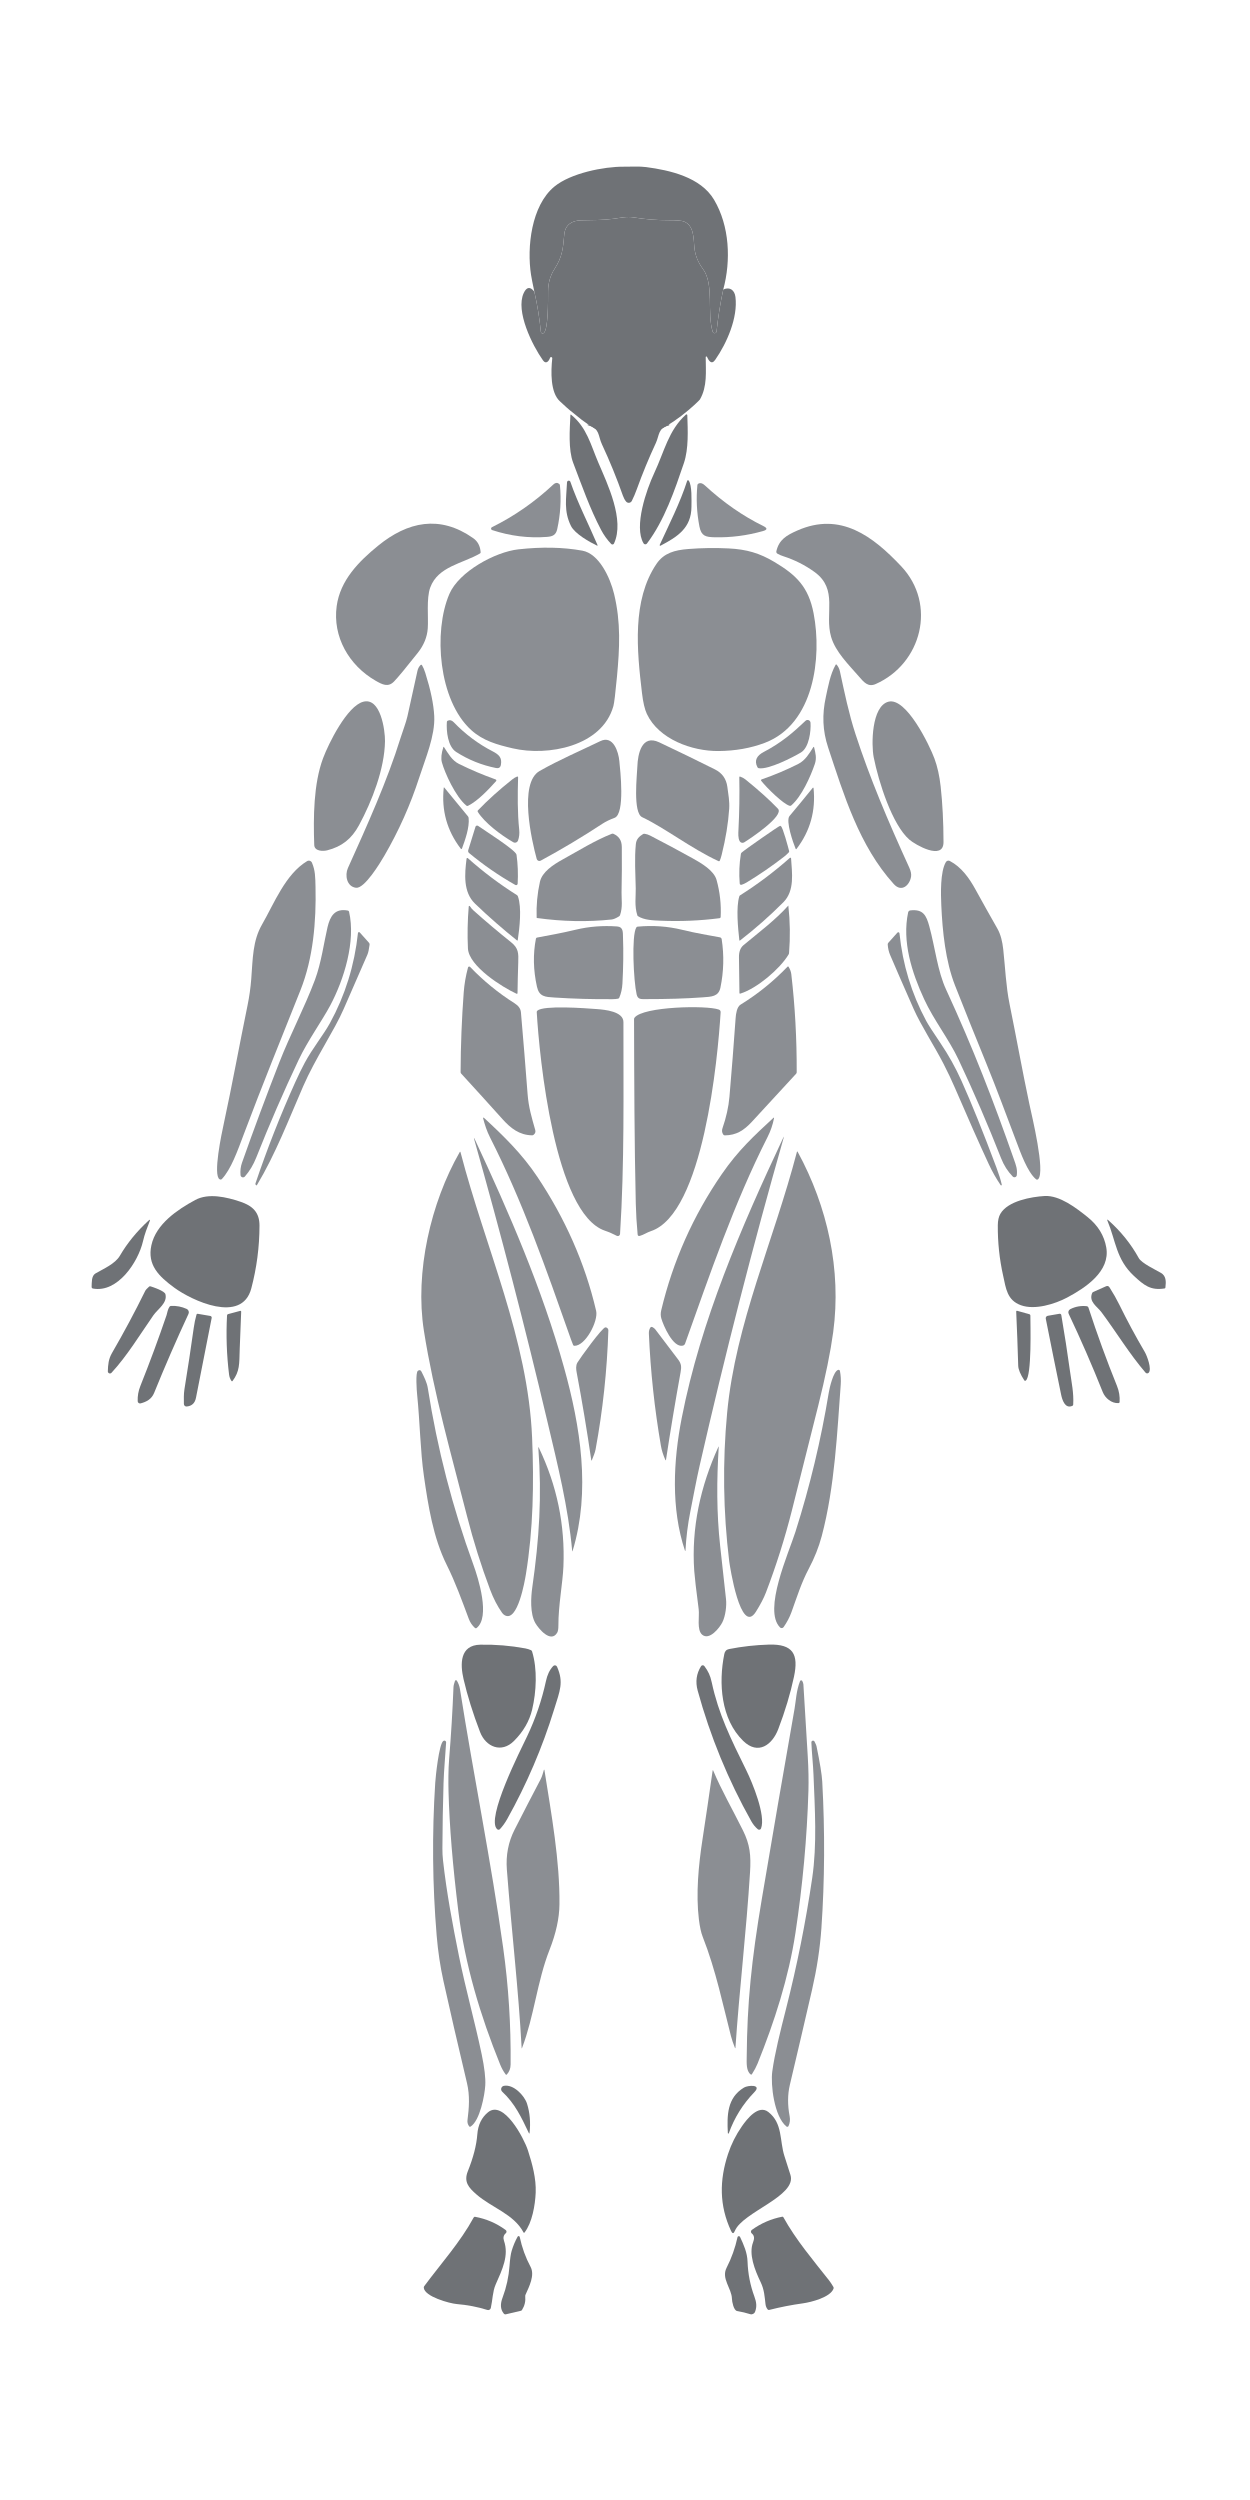
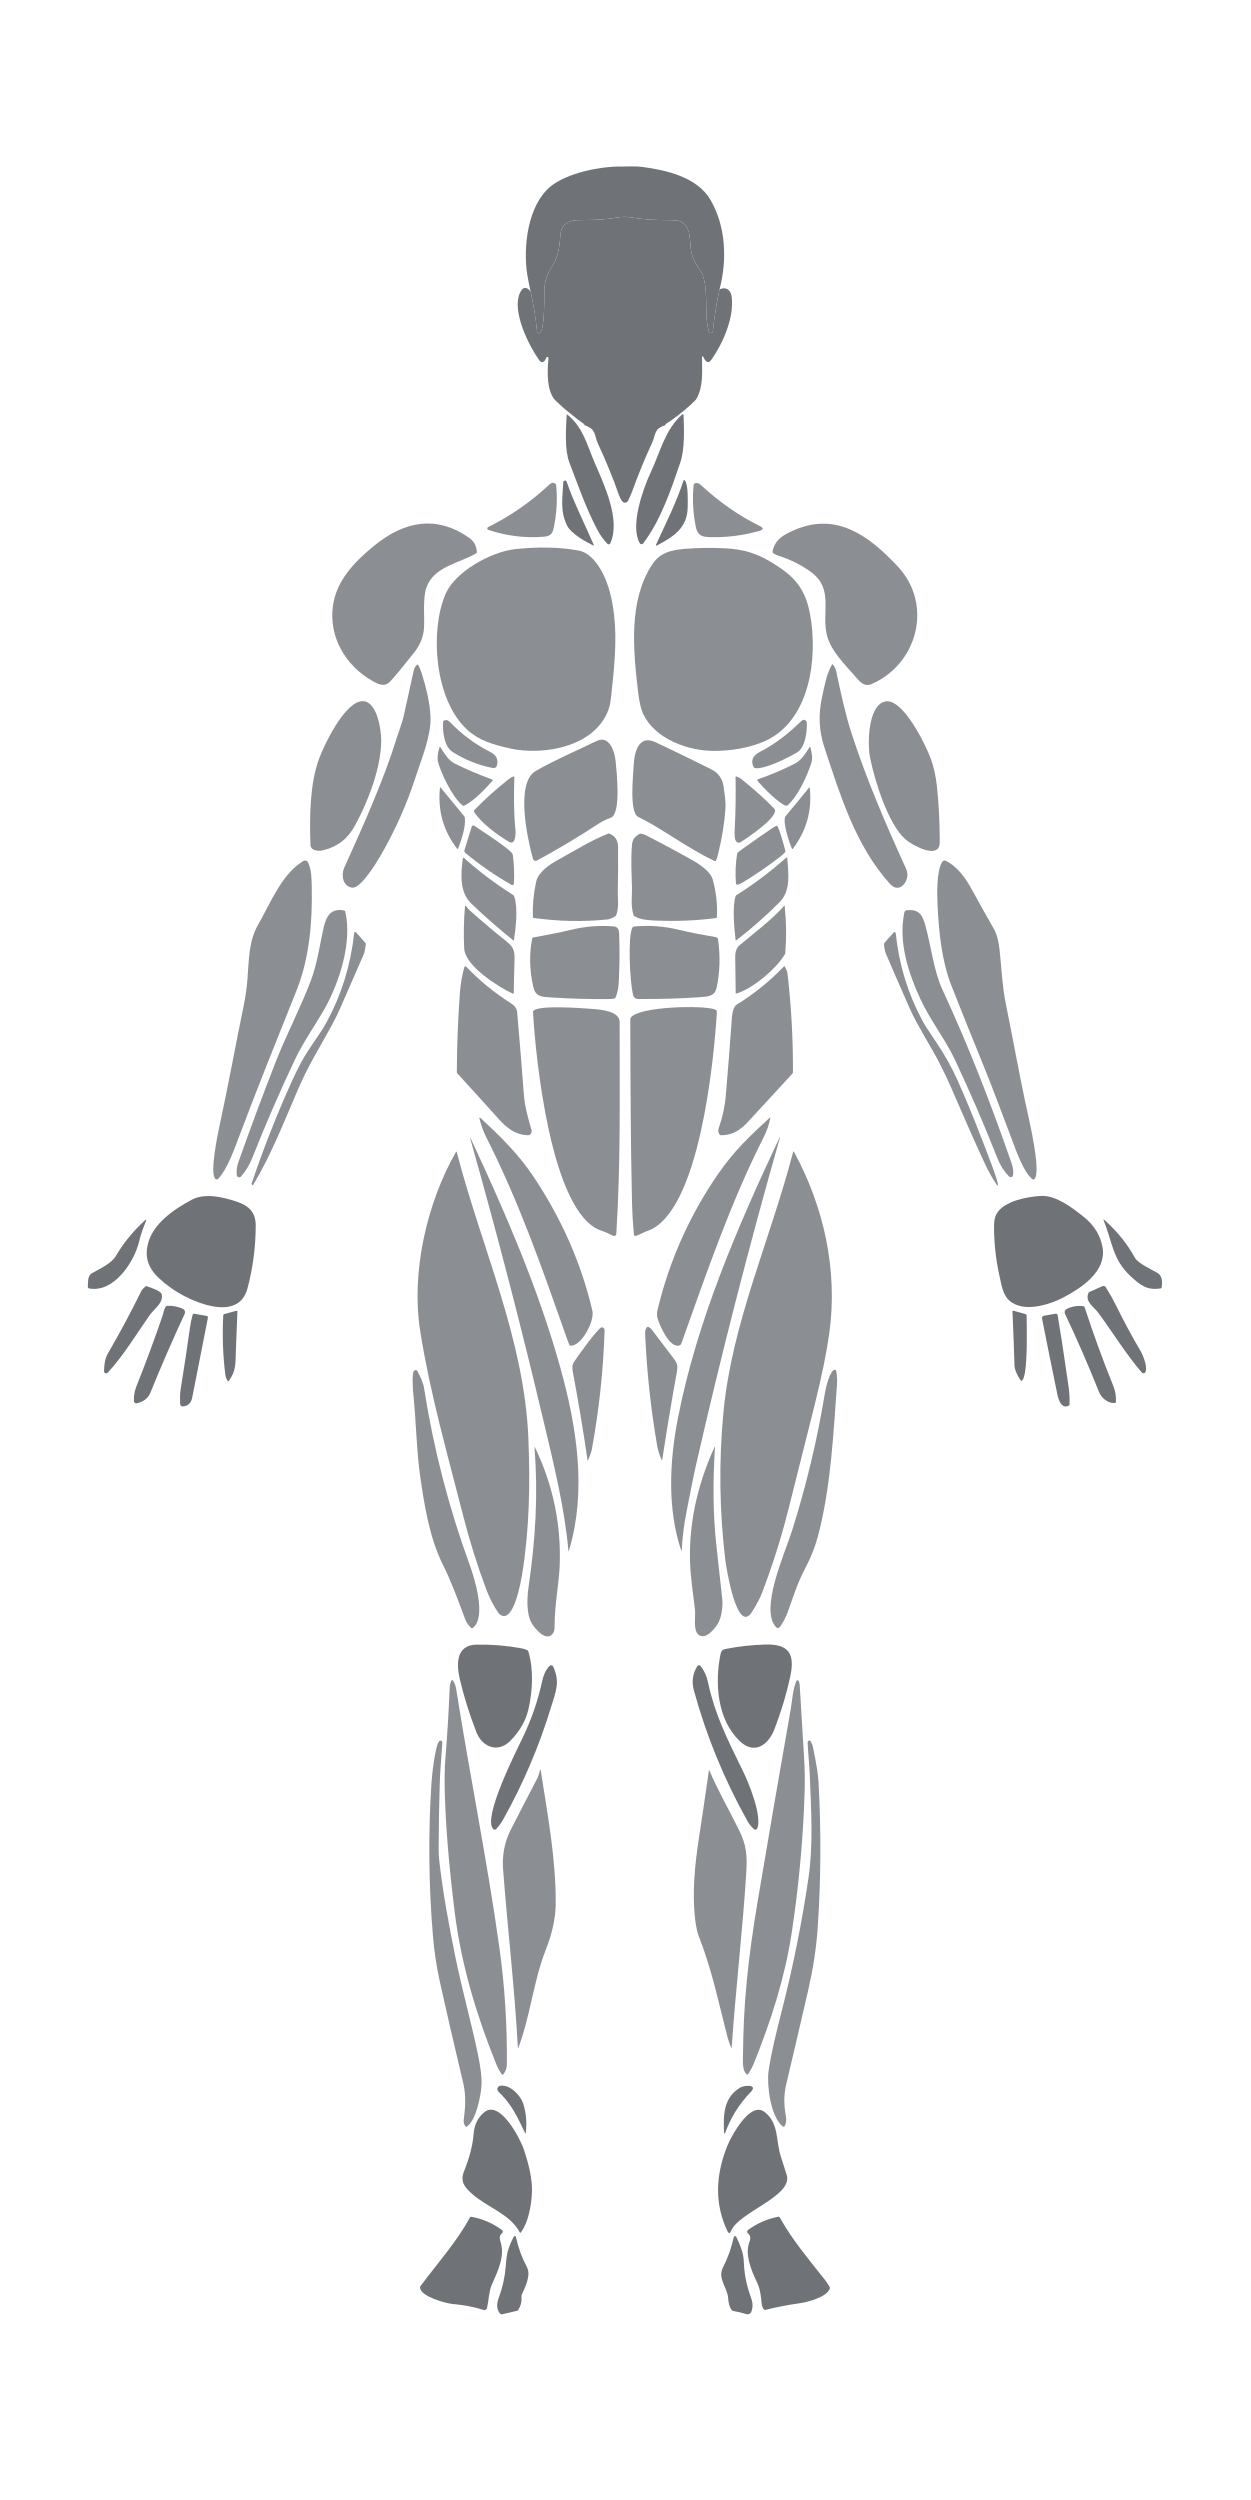
- <svg xmlns="http://www.w3.org/2000/svg" viewBox="0 0 724 1448">
+ <svg xmlns="http://www.w3.org/2000/svg" viewBox="2.2 0.1 724.0 1447.9">
  <path d="M272.91 422.84c-18.95-17.19-22-57-12.64-78.79 5.57-12.99 26.54-24.37 39.97-25.87q20.36-2.26 37.02.75c9.74 1.76 16.13 15.64 18.41 25.04 3.99 16.48 3.23 31.38 1.67 48.06q-1.35 14.35-2.05 16.89c-6.52 23.5-38.08 29.23-58.28 24.53-9.12-2.12-17.24-4.38-24.1-10.61z" fill="#8B8E93" />
  <path d="M416.04 435c-15.12.11-34.46-6.78-41.37-21.48q-1.88-3.99-2.84-12.18c-2.89-24.41-5.9-53.65 8.44-74.79 4.26-6.26 10.49-7.93 18.36-8.56q11.66-.92 23.32-.35c10.58.53 18.02 2.74 26.62 7.87 12.81 7.65 19.73 14.52 22.67 29.75 4.94 25.57.24 64.14-28.21 74.97q-12.26 4.67-26.99 4.77z" fill="#8B8E93" />
  <path d="M438.7 444.36c-2.09-4.03-.13-6.83 3.63-8.81 10.22-5.36 16.79-11 24.23-18.07a1.71 1.71 0 012.89 1.12c.33 4.74-.81 14.39-5.53 17.22-4.68 2.82-18.74 10.02-24.39 9.14q-.57-.09-.83-.6z" fill="#8B8E93" />
  <path d="M457.39 466.73c-3.72-1.02-13.2-10.29-16.5-14.49a.52.52 0 01.24-.81q10.94-3.75 21.31-9c3.96-2.01 6.3-5.98 8.57-9.58q.38-.59.55.09c.82 3.33 1.54 6.17.38 9.58-2.55 7.44-7.62 18.79-13.66 24.01a.96.96 0 01-.89.2z" fill="#8B8E93" />
  <path d="M428.43 487.22c-1.01-1.79-.82-4.55-.71-6.72q.78-15.08.48-30.27-.01-.59.55-.4 1.72.59 3.02 1.64 11.58 9.37 18.82 16.95c3.86 4.05-16.2 17.42-19.56 19.48a1.87 1.86 59.6 01-2.6-.68z" fill="#8B8E93" />
  <path d="M470.76 456.28a.25.25 0 01.44.13q2.03 19.67-9.8 35.22-.37.48-.6-.08c-1.37-3.29-5.86-16.13-3.51-18.91q6.3-7.47 13.47-16.36z" fill="#8B8E93" />
  <path d="M452.27 478.5c1.13.49 4.28 12.47 4.78 14.38q.14.5-.23.88-1.29 1.35-2.65 2.41-10.44 8.12-21.76 14.97-1.49.9-2.91 1.33a.81.81 0 01-1.05-.71q-.73-8.62.67-17.15.08-.47.44-.8c1.74-1.6 21.96-15.73 22.34-15.51a.58.03 31 00.37.2z" fill="#8B8E93" />
  <path d="M428.22 519.14q.11-.36.43-.56 15.3-9.66 28.83-21.69a.43.42-22.6 01.71.29c.51 8.26 2.25 18.67-4.46 25.4q-11.8 11.84-25.03 22.09-.43.34-.49-.2c-.75-6.82-1.97-18.92.01-25.33z" fill="#8B8E93" />
  <path d="M456.54 524.55a.04.04 0 01.07.02q1.52 13.67.41 27.4-.04.47-.28.88c-4.97 8.3-18.23 19.62-27.88 22.63q-.57.17-.58-.43-.05-10.31-.27-20.53-.1-4.8 2.63-7.09c8.54-7.13 18.56-14.62 25.9-22.88z" fill="#8B8E93" />
  <path d="M418.89 657.11q-1.12-1.67-.43-3.63 3.27-9.38 4.04-18.23 1.97-22.81 3.58-45.65c.16-2.32.72-6.41 2.84-7.71q14.97-9.23 27.16-21.93.41-.42.71.08 1.29 2.15 1.53 4.2 3.23 27.74 3.13 56.8a1.3 1.28-24.5 01-.33.86q-12.74 13.93-25.55 27.75c-4.8 5.17-9.09 7.87-15.73 7.96q-.61.01-.95-.5z" fill="#8B8E93" />
  <path d="M264.21 435.53c-4.88-3.13-5.75-12.11-5.39-17.36q.03-.53.51-.75 1.8-.84 3.43.85 10.05 10.45 22.57 16.9c3.64 1.89 5.54 3.62 4.79 7.8q-.42 2.35-2.82 1.87-12.45-2.49-23.09-9.31z" fill="#8B8E93" />
  <path d="M287.33 452.44c-4.05 4.46-10.38 11.38-16.28 14.3a.84.83 51.1 01-.9-.1c-6.29-5.17-12.54-18.97-14.21-25.09q-.91-3.34.85-8.81.12-.39.35-.05c2.41 3.65 4.59 7.74 8.67 9.76q10.18 5.05 21.27 9.01a.61.61 0 01.25.98z" fill="#8B8E93" />
  <path d="M297.3 487.82c-7.36-4.23-16.68-11.37-20.55-17.57q-.32-.5.09-.92 8.72-9.04 19.84-17.87 1.46-1.17 2.81-1.67a.44.44 0 01.59.43c-.28 10.08-.4 20.42.65 30.43q.34 3.26-.68 6.15a1.9 1.9 0 01-2.75 1.02z" fill="#8B8E93" />
  <path d="M257.35 456.18l13.68 16.63a1.86 1.82 22.9 01.4.95c.59 5.4-2.02 12.71-3.8 17.56q-.3.84-.84.13-11.85-15.55-9.77-35.17.04-.45.33-.1z" fill="#8B8E93" />
  <path d="M271.69 494.07a1.53 1.52-61.8 01-.49-1.64l4.2-13.58a.98.98 0 011.51-.5c3.2 2.32 21.89 14.05 22.26 16.7q1.15 8.32.66 16.79a.9.9 0 01-1.34.73q-14.24-8.05-26.8-18.5z" fill="#8B8E93" />
  <path d="M299.35 544.62c-7.52-6.03-16.15-13.43-24.23-21.24-6.93-6.7-6-17.19-4.88-26.06a.44.44 0 01.72-.28q13.31 11.88 28.41 21.38.43.27.6.75c2.33 6.49.95 18.37-.07 25.23q-.09.59-.55.22z" fill="#8B8E93" />
  <path d="M299.09 575.53c-7.98-3.65-27.57-15.86-28.06-26.2q-.57-11.91.46-24.3a.36.36 0 01.67-.15q.84 1.36 2.17 2.54 10.59 9.45 21.68 18.31c4.37 3.49 4.34 6.46 4.16 11.74q-.3 8.82-.42 17.64-.01.72-.66.42z" fill="#8B8E93" />
  <path d="M308.17 657.58c-7.39-.13-12.41-4.13-17.14-9.39q-11.86-13.22-23.92-26.37-.33-.36-.33-.85.09-23.18 1.81-46.22.53-7.13 2.49-14.41a.71.71 0 011.2-.3q11.54 12.06 25.82 21.1 3.36 2.12 3.62 5.17 2.06 23.67 3.86 47.36c.58 7.62 2.31 13.36 4.43 20.82q.47 1.66-.96 2.79-.39.31-.88.3z" fill="#8B8E93" />
  <path d="M311.02 531.71a.23.23 0 01-.19-.21q-.39-10.47 1.9-20.76c1.26-5.69 7.66-9.9 13.1-12.9 9.09-5.01 18.93-11.15 28.56-14.92a1.24 1.21-42.6 01.94.03c3.28 1.52 4.78 3.87 4.82 7.68q.13 13.16-.15 26.31c-.08 3.85.78 8.39-.87 13.1q-.17.46-.59.72-2.65 1.65-4.29 1.82-21.06 2.22-43.23-.87z" fill="#8B8E93" />
  <path d="M321 577.76c-5.17-.33-8.71-.44-10-6.26q-3.2-14.44-.59-27.83.11-.53.64-.63c7.58-1.44 13.62-2.45 22.45-4.56q11.5-2.76 23.94-1.88c3.67.26 3.3 3.46 3.4 6.21q.46 12.55-.33 26.94-.25 4.41-1.81 8.08-.21.49-.73.6-1.39.28-3.22.29-16.89.14-33.75-.96z" fill="#8B8E93" />
  <path d="M347.73 429.25c7.46-3.61 10.5 6.27 10.99 11.52.48 5.06 3.46 30.61-2.78 32.93q-4.17 1.55-6.89 3.33-17.56 11.54-35.88 21.46a1.6 1.59-21.9 01-2.3-.98c-2.87-10.41-10.59-43.96 1.66-50.95 11.3-6.45 23.96-11.86 35.2-17.31z" fill="#8B8E93" />
  <path d="M350.35 712.81c-29.15-9.93-37.98-100.69-39.47-126.61a.99.99 0 01.33-.8c3.58-3.26 27.61-1.47 34.62-.93 4.41.34 15.27 1.31 15.26 7.53-.05 40.77.64 82.05-1.96 122.72a1.29 1.29 0 01-1.86 1.08c-2.3-1.14-4.12-2.04-6.92-2.99z" fill="#8B8E93" />
  <path d="M371.94 473.31c-5.46-2.59-2.97-24.26-2.77-29.56.25-6.8 2.41-18.63 12.64-13.8q16.26 7.67 32.34 15.72 6.18 3.1 7.13 10.05c.58 4.26 1.35 8.49 1.07 12.72q-.84 12.55-4.33 26.56-.54 2.16-1.1 3.44-.25.58-.81.31c-15.78-7.29-30.79-19.08-44.17-25.44z" fill="#8B8E93" />
  <path d="M382.57 533.27c-4.17-.18-9.56-.3-13.15-2.69q-.17-.11-.24-.31c-1.82-5.55-.86-11.17-.96-15.66-.18-8.4-.78-17.36.06-25.71.29-2.85 1.88-4.42 4.15-5.79q.42-.26.91-.19 1.71.25 3.21 1.03 12.48 6.44 24.75 13.26c4.96 2.75 12.21 7.02 13.72 12.41q2.93 10.56 2.39 21.49a.77.76-1.8 01-.67.71q-16.89 2.18-34.17 1.45z" fill="#8B8E93" />
  <path d="M373.75 578.69c-2.47 0-4.31.22-5-2.7-1.8-7.7-3.05-34.29-.19-38.81q.27-.43.77-.47 13.14-1.24 25.77 1.83c8.41 2.04 14.51 3.01 21.85 4.36a1.29 1.28.6 011.05 1.07q2.16 14.12-.73 28.07c-1.08 5.24-5.22 5.26-10.36 5.63q-14.26 1.04-33.16 1.02z" fill="#8B8E93" />
  <path d="M416.32 584.73q1.14.41 1.07 1.62c-1.62 26.44-9.96 116.68-40.43 126.74-2.27.75-4.15 2.12-6.35 2.73q-1.18.33-1.3-.89-.86-9.2-1.06-17.75c-.83-35.67-.91-71.2-1.01-106.88q0-.5.31-.89c4.95-6.46 41.69-7.25 48.77-4.68z" fill="#8B8E93" />
  <path d="M189.52 492.51c-2.43.62-7.38.57-7.51-3.08-.56-16.01-.42-35.49 5.11-50.26 3.19-8.54 13.89-30.22 23.27-32.72 10.08-2.68 12.68 16.59 12.6 22.8-.22 15.98-7.51 34.79-15.05 48.71-4.29 7.94-9.95 12.38-18.42 14.55z" fill="#8B8E93" />
  <path d="M526.69 486.31c-9.9-8.61-17.75-33.21-20.65-47.73-1.41-7.06-1.34-29.61 8.58-32.16 10.33-2.66 23.81 25.34 26.6 32.91q2.6 7.04 3.6 16.13 1.62 14.66 1.66 32.28c.03 11.04-16.45 1.48-19.79-1.43z" fill="#8B8E93" />
  <path d="M206.2 514.2c-5.41-.67-6.55-7.29-4.69-11.42 11.08-24.55 22.84-50.62 30.54-75.51 1.37-4.41 3.08-8.59 3.95-12.45q2.94-13.12 5.79-26.26.42-1.98 1.82-3.39a.52.52 0 01.81.1q1.04 1.69 1.94 4.56 4.63 14.65 5.15 24.92c.57 11.36-5.11 24.55-8.65 35.5q-7.69 23.78-20.25 45.39c-2.45 4.23-11.51 19.18-16.41 18.56z" fill="#8B8E93" />
  <path d="M517.69 512.06c-20.07-22.12-28.95-51.73-38.01-79.03-3.27-9.87-3.58-19.18-1.34-29.38 1.29-5.88 2.49-13.03 5.61-18.52q.32-.57.72-.06 1.35 1.67 1.79 3.69c2.67 12.33 5.14 24.49 9.07 36.52 8.25 25.28 18.58 49.8 31.1 77.2q1.42 3.1 1.05 5.33c-.81 4.89-5.46 9.25-9.99 4.25z" fill="#8B8E93" />
  <path d="M362.65 290.52q-1.14-1.37-1.86-3.41-5.33-15.15-12.14-29.75c-2.37-5.06-1.07-9.07-7.92-10.99q-1.01-.28.02-.47c5.98-1.08 15.25.91 21.33 2q2.37.42 4.81-.09 10.09-2.13 20.45-2.12a.37.37 0 01.08.73c-6.34 1.46-5.45 5.64-7.57 10.21q-6.1 13.1-11 26.69-1.3 3.62-2.9 6.81a1.99 1.99 0 01-3.3.39z" fill="#6F7276" />
  <path d="M354.01 315.07q-3.49-3.65-5.9-8.23c-6.46-12.3-11.03-25.42-16.12-38.77-2.92-7.66-1.98-19.44-1.61-27.6q.03-.58.47-.21c9.06 7.39 11.33 17.46 15.67 27.62 5.4 12.61 15.4 33.31 9.11 46.92a1 .99 35.5 01-1.62.27z" fill="#6F7276" />
  <path d="M345.77 316c-4.12-1.96-12.78-6.76-15.07-11.38-4.29-8.65-2.69-16.02-2.28-25.25a1 1 0 011.95-.28c4.29 12.42 10.5 24.4 15.71 36.61q.23.55-.31.3z" fill="#6F7276" />
  <path d="M372.75 314.71c-5.78-9.67 1.71-31.17 6.17-40.68 5.95-12.68 8.21-24.68 18.35-33.9a.49.49 0 01.82.35c.28 8.68.84 19.39-1.97 27.72-5.26 15.58-11.39 33.46-21.42 46.62a1.18 1.18 0 01-1.95-.11z" fill="#6F7276" />
  <path d="M398.01 278.49a.5.49 35.5 01.87-.14c2.01 2.7 1.62 11.6 1.61 15.13-.04 12.42-8.2 17.45-17.9 22.58a.35.35 0 01-.48-.46c5.51-12.02 11.85-24.46 15.9-37.11z" fill="#6F7276" />
  <path d="M285.01 307.01a.89.89 0 01-.11-1.64q19.44-9.61 35.65-24.8 1.68-1.57 3.31-.31.4.32.45.82 1.25 12.61-1.57 25.41c-.74 3.32-2.55 4.23-5.9 4.48q-16.02 1.24-31.83-3.96z" fill="#8B8E93" />
  <path d="M414 311.19c-5.24-.12-7.81-.64-8.9-6.27q-2.33-12.09-1.17-23.94.06-.61.61-.89 1.66-.85 3.65.99 16.12 14.87 33.97 23.63 3.65 1.79-.27 2.89-13.88 3.91-27.89 3.59z" fill="#8B8E93" />
  <path d="M274.06 311.69q3.94 2.77 4.33 8.14.04.48-.38.73c-9.98 5.88-24.35 7.45-28.82 19.75-2.31 6.36-.97 17.35-1.43 23.68q-.55 7.51-5.73 14.07-10.37 13.11-13.81 16.67c-3.41 3.53-6.81 1.76-10.69-.47-15.42-8.87-24.95-25.45-22.52-43.22 2.05-14.92 12.71-25.79 24.06-35.02 16.99-13.82 35.58-17.99 54.99-4.33z" fill="#8B8E93" />
  <path d="M450.39 320.75q-.95-.52-.7-1.58c1.57-6.61 5.8-9.1 12.14-11.9 24.99-11.03 43.76 3.33 60.17 20.74 20.73 21.99 11.81 56.44-14.82 68.19-4.41 1.94-6.79-1.03-9.81-4.51-5.81-6.7-13.46-14.12-15.99-22.8-3.93-13.43 4.32-27.54-9.64-37.62q-8.22-5.93-17.99-9.08-1.84-.59-3.36-1.44z" fill="#8B8E93" />
  <path d="M280.26 647.4c11.65 10.74 22.18 21.04 31.02 34.3 15.82 23.72 27.55 49.72 34.01 77.58 1.34 5.79-6.14 20.34-12.62 20.22q-.52-.01-.72-.49-.67-1.59-1.21-3.13c-14.68-41.71-27.96-79.71-46.87-117.01-1.9-3.74-3.05-7.33-4.06-11.2a.27.27 0 01.45-.27z" fill="#8B8E93" />
  <path d="M331.64 898.32q-.17.57-.23-.02c-2.23-25.01-8.47-50.09-14.25-74.53q-19.4-82.1-42.46-163.69-.58-2.08.33-.13c19.88 42.53 38.94 86.51 51.64 132.07 9.49 34.06 15.59 71.67 4.97 106.3z" fill="#8B8E93" />
  <path d="M334.46 789.17c1.56-2.63 14.39-20.38 16.2-20.37a1.71 1.7-89.2 011.7 1.76q-1.12 34.88-7.4 68.95c-.38 2.06-1.41 4.27-2.16 6.23q-.24.62-.34-.04-3.68-25.45-8.44-50.7c-.34-1.79-.63-4 .44-5.83z" fill="#8B8E93" />
  <path d="M395.47 779.4c-5.7 1.33-11.34-11.87-12.46-15.86q-.61-2.18-.02-4.65 10.17-42.64 35.06-78.81c9.47-13.77 18.83-22.36 29.85-32.56q.55-.5.4.22-1.12 5.7-3.73 10.83c-19.44 38.38-33.3 79.2-47.77 119.65a1.84 1.83-86.4 01-1.33 1.18z" fill="#8B8E93" />
  <path d="M453.65 658.99q.67-1.43.23.09-26.73 93.75-48.63 189.74c-1.98 8.7-3.66 17.9-5.44 26.84q-2.19 11.05-2.78 22.43a.15.15 0 01-.3.04c-8.18-24.48-6.74-51.98-1.87-76.86 11.07-56.49 34.44-110.42 58.79-162.28z" fill="#8B8E93" />
  <path d="M377.91 768.67c1.49.84 1.76 1.49 2.66 2.66q6.16 8.04 12.23 16.13c1.88 2.52 1.97 4.18 1.38 7.45q-4.57 25.23-8.43 50.57-.11.71-.4.05-1.89-4.29-2.54-8.09-5.57-32.28-6.98-65.01-.09-2 .81-3.44a.95.94 30.8 011.27-.32z" fill="#8B8E93" />
  <path d="M292.42 935.6q-.95-.52-1.57-1.4-4.1-5.79-7-13.53-7.8-20.79-13.3-42.33c-9.06-35.53-19.33-71.36-25.03-107.59-5.33-33.86 4-74.19 20.7-103.37q.35-.62.53.07c14.44 55.57 39.03 107.94 41.45 165.34 1.11 26.34.66 52.96-3.6 79.03-.63 3.83-4.73 27.81-12.18 23.78z" fill="#8B8E93" />
  <path d="M275.11 942.93q-2.42-2.18-3.57-5.24c-3.98-10.61-7.68-21.02-12.81-31.32-7.85-15.76-10.77-34.56-13.2-51.46-2.11-14.63-2.31-31.47-3.93-47.18-.22-2.16-1.04-12.78.46-13.79q1.36-.92 2.08.55c1.5 3.08 3.12 6.12 3.66 9.58q8.21 52.38 26.36 102.15c2.87 7.87 9.98 30.5 1.85 36.74a.71.7-42.5 01-.9-.03z" fill="#8B8E93" />
  <path d="M322.69 945.72c-3.73 6.14-10.77-2.43-12.6-5.6-3.16-5.47-2.62-14.93-1.78-20.81 4.03-28.09 5.6-52.81 3.48-80.78q-.06-.79.28-.08 15.77 32.83 14.26 68.9c-.4 9.54-2.94 22.48-2.91 34.13q.01 3.02-.73 4.24z" fill="#8B8E93" />
  <path d="M437.82 933.52c-8.9 14.18-15.15-26.74-15.46-29.25q-5.26-43.04-1.19-86.08c4.9-51.8 26.91-99.32 40.38-150.92q.18-.66.5-.06c17.25 31.67 25.39 68.28 20.54 104.36q-2.29 17.02-8.71 42.76-7.56 30.25-15.2 60.47-6.13 24.25-15.06 47.61-1.83 4.79-5.8 11.11z" fill="#8B8E93" />
  <path d="M451.79 942.6c-9.95-10.01 4.97-42.91 8.94-55.41q12.55-39.53 19.27-80.47c.49-2.97 2.64-12.34 5.41-13.28a.83.83 0 011.09.64q.74 4 .45 7.92c-1.99 26.52-3.37 58.99-11.01 87.73q-2.53 9.5-7.46 18.8c-4.38 8.24-6.97 16.72-10.08 25.27q-1.66 4.54-4.55 8.63a1.35 1.35 0 01-2.06.17z" fill="#8B8E93" />
  <path d="M406.69 946.81c-3.24-2.77-1.48-10.64-2.01-14.71q-2.23-17.18-2.57-22.16c-1.75-25.07 3.61-49.11 13.98-71.92q.23-.51.2.05c-1.2 19.15-1.28 38.18.83 57.38q1.68 15.4 3.39 30.8c.43 3.92-.31 9.71-2.09 13.33-1.62 3.28-7.58 10.77-11.73 7.23z" fill="#8B8E93" />
  <path d="M297.69 1008.37c-7.27 7.29-16.34 3.42-19.64-5.18q-6.18-16.11-9.57-30.68c-1.99-8.6-2.24-19.68 9.72-19.91q13.12-.24 26.05 2.15 1.71.32 3.29 1.02a1.17 1.15 4.2 01.63.72c3.17 10.27 2.5 23.36.05 33.69q-2.37 10.01-10.53 18.19z" fill="#6F7276" />
  <path d="M288.03 1059.54c-6.99-5.81 13.75-46.43 17.3-53.91q7.3-15.38 10.9-32.01c.74-3.42 2-6.31 4.18-8.64a1.36 1.35 54.7 012.23.39c3.97 9.09 1.66 13.86-1.67 24.65q-10.23 33.19-27.2 63.57-1.8 3.23-4.2 5.84a1.13 1.12-49 01-1.54.11z" fill="#6F7276" />
  <path d="M430.44 1008.31c-12.92-12.62-14.34-33.49-10.92-50.31.31-1.53 1.09-2.53 2.73-2.86q11.44-2.25 23.08-2.59c14.13-.42 17.31 5.67 14.54 18.63q-3.13 14.69-9.12 30.37c-3.45 9.03-11.63 15.25-20.31 6.76z" fill="#6F7276" />
  <path d="M438.96 1059.52q-2.25-1.89-3.8-4.64-20.15-35.92-31.06-75.66-2.11-7.68 1.95-14.16a1.16 1.16 0 011.91-.08c2.26 3.06 3.4 5.4 4.26 9.37 3.98 18.54 10.94 32.53 20.07 51.09 3.51 7.14 11.38 26.16 8.5 33.61a1.16 1.16 0 01-1.83.47z" fill="#6F7276" />
  <path d="M263.52 973.59a.6.6 0 011.09-.14q1.38 2.22 1.83 5.06c7.87 49.97 18.01 99.59 25 149.68q4.63 33.19 4.31 67.55-.04 3.45-2.15 5.76-.4.44-.75-.03-1.89-2.58-3.08-5.51c-11.63-28.6-20.46-58.12-24.26-88.68q-4.96-39.97-5.72-69.53c-.13-5.27-.17-12.59.35-18.98q1.7-20.77 2.52-41.6c.04-1.16.52-2.43.86-3.58z" fill="#8B8E93" />
  <path d="M463.39 973.68a.7.7 0 011.25-.1c.27.46.64 1.34.68 1.93q1.26 20.88 2.53 41.76.66 10.82.39 19.98-1.23 40.77-7.51 82.25c-3.91 25.87-12.19 51.55-21.96 75.76q-1.13 2.79-3.27 6.13-.29.44-.71.12c-2.68-2.06-2.32-6.7-2.29-10.32.26-31.03 2.71-55.52 8.76-91.4q9.27-55.06 18.94-110.05c.8-4.5.99-10.52 3.19-16.06z" fill="#8B8E93" />
  <path d="M252.09 1032.57c.24-3.71 2.14-22.17 4.63-24.18a1.03 1.02-17.9 011.67.85c-.45 7.89-1.27 16-1.49 23.45q-.57 18.93-.66 37.88-.02 3.63.34 6.85c2.08 18.76 5.56 37.32 9.3 55.8 3.82 18.84 9.13 37.64 13.11 56.63q2.44 11.68 2.08 17.95c-.32 5.7-3.08 20.49-8.51 23.92a.62.62 0 01-.84-.16q-1.2-1.65-.95-3.55c.92-7.26 1.45-14.15-.3-21.52q-8.25-34.74-13.62-59.06c-1.86-8.44-3.17-17.18-3.93-26.3q-3.69-44.24-.83-88.56z" fill="#8B8E93" />
  <path d="M315.01 1025.17a.16.16 0 01.32.02c4.06 25.75 8.98 52.72 8.71 77.81q-.13 12.06-5.74 26.31c-7.2 18.3-8.93 38.57-15.95 56.93q-.18.48-.21-.03c-1.87-34.47-5.67-65.91-8.56-103.28q-.97-12.49 4.44-23.14 7.47-14.69 15.14-29.29c.81-1.55 1.35-3.62 1.85-5.33z" fill="#8B8E93" />
  <path d="M455.5 1231.67c-7.13-5.81-9.23-24.34-8.2-31.86 1.41-10.32 4.63-23.14 7.98-36.33q9.54-37.46 15.15-75.74c2.86-19.5 1.53-40.15.75-59.8-.22-5.67-.98-12.51-1.23-18.75a.97.97 0 011.87-.4c.35.86.92 1.76 1.12 2.68q2.96 14.31 3.31 20.53 2.37 43.28-.49 84.75-1.21 17.42-5.43 35.77-6.33 27.51-12.84 54.98-2.01 8.49-.11 18.36c.36 1.9.11 3.95-.68 5.55a.79.79 0 01-1.2.26z" fill="#8B8E93" />
  <path d="M412.77 1025.44a.14.14 0 01.27-.04c4.88 11.62 10.93 22.01 17.28 34.78 4.07 8.19 4.71 14.41 4.1 24.25-2.13 34.3-6.27 68.85-8.45 101.59q-.05.69-.31.05-1.48-3.67-2.28-6.75c-4.34-16.75-8.78-38.38-16.39-57.57q-1.4-3.55-2.2-10.11c-1.78-14.73-.2-31.24 2.04-45.88q3.06-20.02 5.94-40.32z" fill="#8B8E93" />
  <path d="M127.23 683.05c-4.07-2.12 1.27-27.07 2.25-31.57 4.98-23.03 9.17-46.17 13.91-69.25q1.53-7.47 2.13-15.13c.93-12.09.81-22.15 6.23-31.59 7.1-12.33 13.54-29.16 26.1-36.73a1.98 1.97 62.7 012.84.91c1.92 4.48 1.93 8.28 2.06 14.15.44 19.77-1.3 41.04-8.72 59.67-11 27.62-22.22 55.21-32.62 82.91-4.04 10.76-7.56 20.66-12.82 26.39q-.59.65-1.36.24z" fill="#8B8E93" />
  <path d="M201.5 527.4a.84.84 0 01.67.65c3.98 17.15-2.93 39.36-10.95 54.41-4.6 8.63-13.06 20.43-18.21 31.33q-13.21 27.92-24.58 56.64-2.51 6.35-6.61 11.02a1.43 1.43 0 01-2.5-.81q-.36-3.78.84-7.17 10.31-29.18 21.57-57.99c6.32-16.18 14.55-31.65 20.66-47.87 3.69-9.82 5.36-22.36 7.32-30.62 1.49-6.27 4.19-11.06 11.79-9.59z" fill="#8B8E93" />
  <path d="M207.33 540.4a.6.59-63.1 011.03-.34l5.38 6.02q.4.45.33 1.06-.52 4.1-1.29 5.84-6.91 15.65-13.69 31.35c-5.41 12.53-16.33 28.4-23.51 44.89-8.3 19.08-16.03 39.32-26.75 57.16a.36.36 0 01-.62 0l-.19-.32q-.17-.28-.06-.59 10.08-29.91 23.05-58.65 2.9-6.42 5.47-11.21c4.62-8.59 10.86-16.17 14.62-23.02q13.23-24.13 16.23-52.19z" fill="#8B8E93" />
  <path d="M600.08 683.04c-5-4.14-8.97-15.46-11.29-21.56-5.82-15.25-11.38-30.55-17.58-45.7q-9.15-22.39-18.02-44.89c-5.58-14.19-7.32-31.42-7.99-46.57-.29-6.44-.68-19.43 2.67-25.02a1.71 1.71 0 012.25-.63c6.72 3.52 11.29 9.96 14.87 16.5q6.25 11.38 12.68 22.66c1.97 3.45 2.93 7.66 3.41 12.06 1.16 10.6 1.55 21.29 3.66 31.65 3.93 19.29 7.38 38.63 11.47 57.92 1.5 7.07 9.3 39.08 5.12 43.5a.91.91 0 01-1.25.08z" fill="#8B8E93" />
  <path d="M586.58 681.46q-4.35-4.47-6.75-10.61-11.35-28.91-24.59-57.01c-5.72-12.13-14.32-22.86-19.97-35.1-7.1-15.36-12.9-33.32-9.27-50.31a1.44 1.43-87.1 011.23-1.12c7.47-.88 9.29 2.88 11.02 9.2 3.39 12.42 4.76 25.91 9.75 36.7 15.55 33.65 27.61 64.94 39.31 98.42 1.13 3.24 2.05 5.47 1.62 9.04a1.38 1.37 26.3 01-2.35.79z" fill="#8B8E93" />
  <path d="M579.58 686.43q-3.92-5.77-6.87-12.13-8.05-17.34-19.75-44.5-2.68-6.24-6.46-13.62c-5.14-10.05-13.15-22.36-17.34-31.85q-9.55-21.68-13.66-31.36-1.09-2.58-1.33-5.87-.04-.61.37-1.07l5.24-5.85a.69.69 0 011.2.4q2.74 27.05 15.49 50.75 1.7 3.17 8.26 12.86 7.02 10.39 12.18 21.88 8.71 19.41 20.19 50.1 2.22 5.92 3.13 9.98a.36.36 0 01-.65.28z" fill="#8B8E93" />
  <path d="M100.98 745.85c-9.03-6.62-15.78-13.18-13.3-24.59 2.67-12.29 15.01-20.6 25.37-26.21 7.76-4.21 18.22-1.68 26.15.97 7.14 2.39 11.11 6.16 11.1 13.86q-.04 18.51-4.75 36.37c-5.47 20.76-34.48 6.99-44.57-.4z" fill="#6F7276" />
  <path d="M53.81 746.32a.91.91 0 01-.74-.95c.14-2.49-.23-6.34 2.25-7.8 4.66-2.71 11.37-5.53 14.15-10.3q6.32-10.86 16.56-20.3 1.27-1.17.64.44c-1.45 3.73-2.86 7.21-3.87 11.59-2.76 11.9-14.62 30-28.99 27.32z" fill="#6F7276" />
  <path d="M87.21 745.05c1.44.46 8.14 2.66 8.61 4.55 1.26 5.12-4.42 8.54-7 12.25-7.73 11.1-15.12 23.38-24.25 33.28a1.22 1.22 0 01-2.11-.86c.11-3.93.38-7.1 2.43-10.65q10.27-17.71 19.31-36.11.32-.65 2.13-2.27.38-.35.88-.19z" fill="#6F7276" />
  <path d="M108.11 758.12a2.16 2.16 0 011.07 2.87q-10.49 22.55-19.92 45.81c-1.45 3.56-4.37 5.15-7.82 6.04a1.35 1.34-8.1 01-1.69-1.26c-.11-3.05.37-5.87 1.58-8.9q8.1-20.28 15.15-40.96c.41-1.2.62-3.33 1.69-4.85a1.21 1.21 0 01.91-.49q4.72-.21 9.03 1.74z" fill="#6F7276" />
  <path d="M134.09 799.9q-1.16-1.7-1.41-3.73-2.1-17.07-1.18-34.29.03-.6.61-.75l6.93-1.85q.68-.19.65.52-.51 10.9-.85 21.71c-.28 8.58.1 12.65-4.17 18.4a.36.36 0 01-.58-.01z" fill="#6F7276" />
  <path d="M108.13 814.65a1.48 1.48 0 01-1.62-1.47c-.02-2.83-.14-5.66.32-8.53q2.9-17.79 5.4-35.65.53-3.84 1.58-7.56a.66.66 0 01.76-.48l7.26 1.24a.97.97 0 01.78 1.14q-4.76 23.96-9.1 46.26-.9 4.64-5.38 5.05z" fill="#6F7276" />
  <path d="M591.31 755.99c-8.06-2.93-8.66-9.76-10.28-17.06q-3.22-14.42-3.1-29.3.04-4.06 1.46-6.55c4.34-7.57 18.16-9.91 25.63-10.35 8.75-.51 18.37 6.96 24.99 12.27q8.92 7.17 10.74 17.52c2.45 13.89-12.11 23.41-22.7 29.04-6.95 3.69-18.63 7.39-26.74 4.43z" fill="#6F7276" />
  <path d="M641.97 706.78q10.85 9.65 17.61 21.91c1.63 2.97 9.74 6.76 12.87 8.59 2.9 1.7 3.03 4.81 2.55 8.5q-.06.42-.48.49c-8.16 1.32-11.99-1.93-17.72-7.23-10.35-9.58-10.5-20.33-15.33-31.9q-.54-1.29.5-.36z" fill="#6F7276" />
  <path d="M638 760.07c-2.54-3.42-7.52-6.03-5.44-11.11q.18-.44.61-.63l7.41-3.3q1.29-.58 2.05.62 3.33 5.23 5.69 10.04 6.84 13.94 14.71 27.33c1.35 2.29 4.28 10.16 2.25 12.11a1.22 1.22 0 01-1.77-.08c-9.43-10.98-16.85-23.36-25.51-34.98z" fill="#6F7276" />
  <path d="M647.83 812.68c-4 .24-7.71-2.87-9.11-6.38q-9.28-23.27-19.74-45.33a2.05 2.05 0 01.92-2.71q4.5-2.28 9.62-1.7a1.09 1.07 83.8 01.89.73q7.5 23.06 16.57 45.5 1.8 4.46 1.5 9.24a.7.7 0 01-.65.65z" fill="#6F7276" />
  <path d="M596.17 761.18a.84.84 0 01.62.81c-.01 4.86.95 35.3-2.71 37.67q-.49.32-.82-.17-3.41-5.21-3.51-8.49-.45-15.62-1.16-31.23-.03-.72.66-.52l6.92 1.93z" fill="#6F7276" />
  <path d="M621.09 814.28c-4.35 1.91-5.92-3.77-6.5-6.56q-4.52-21.91-8.88-43.95a1.41 1.41 0 011.14-1.66l6.8-1.18a.92.92 0 011.06.76q2.79 16.32 5.09 32.91c.85 6.17 2.2 12.25 1.8 18.95q-.03.52-.51.73z" fill="#6F7276" />
  <path d="M291.88 1208.11c5.48-1.03 11.85 5.55 13.38 10.37q2.45 7.74 1.47 16.83-.09.83-.45.08c-4.31-9.05-8-16.99-15.39-23.88a1.98 1.98 0 01.99-3.4z" fill="#6F7276" />
  <path d="M275.88 1270.94c-4.41-3.87-7.4-7.17-4.91-13.37q4.78-11.92 5.49-21.32.62-8.27 6.22-12.84c9-7.33 20.8 15 23.1 22.1 2.55 7.91 4.83 16.36 4.49 24.5-.31 7.14-2.02 17.4-6.49 23.1q-.3.38-.53-.05c-5.67-10.74-18.6-14.41-27.37-22.12z" fill="#6F7276" />
  <path d="M430.92 1209.12c2.24-1.35 10.54-2.02 6.02 2.65q-9.99 10.32-14.82 23.8a.28.28 0 01-.55-.08c-.52-10.27-.48-20.45 9.35-26.37z" fill="#6F7276" />
  <path d="M445.01 1223.26c8.45 6.56 6.46 16.66 9.35 25.59q1.76 5.43 3.47 10.88c3.84 12.26-27.75 21.49-32.21 32.42q-1.02 2.51-2.17.05c-6.91-14.82-6.79-29.36-1.78-44.58q2.82-8.57 8.02-16.04c3.02-4.35 9.61-12.76 15.32-8.32z" fill="#6F7276" />
  <path d="M264.5 1334.5c-3.98-.34-18.59-4.25-19.04-9.44a1.4 1.4 0 01.27-.94c9.66-13.03 20.9-25.49 28.65-39.78q.25-.47.78-.37 9.76 1.78 17.73 7.65a1.19 1.18 43 01.07 1.86c-1.32 1.11-1.65 2.62-1.06 4.35 2.96 8.57-.92 16.55-4.81 25.34-1.79 4.06-1.76 8.99-2.81 13.62a1.56 1.56 0 01-1.99 1.14q-8.36-2.64-17.79-3.43z" fill="#6F7276" />
  <path d="M291.87 1340.12c-2.25-2.64-2.07-5.93-.78-9.35q3.34-8.88 4.02-18.35.43-6.02 1.25-8.74 1.32-4.37 3.45-8.22a.66.65 53.7 011.21.19q1.97 9.26 6.28 17.3c2.59 4.85-.82 11.49-2.92 16.14a1.81 1.78-35.8 00-.16.94q.42 4.3-1.9 7.94-.22.33-.61.43l-8.79 2.06a1.06 1.06 0 01-1.05-.34z" fill="#6F7276" />
  <path d="M444.66 1337.65q-1.08-1.3-1.28-3.09c-.52-4.48-.73-8.39-2.77-12.64-3.51-7.31-7.06-16.37-4.43-23.19.77-1.99.92-3.79-.76-5.13a1.29 1.28 46.4 01.04-2.04q7.96-5.76 17.59-7.64.46-.1.69.32c7.25 13.1 17.21 24.83 26.45 36.56q1.11 1.41 2.51 3.8a1.17 1.14-51 01.09.95c-1.75 5.01-12.93 7.89-17.77 8.55q-9.87 1.36-19.54 3.82a.82.8-26.2 01-.82-.27z" fill="#6F7276" />
  <path d="M426.94 1338.55c-2.01-.34-2.96-5.48-3-7.12-.15-6.02-6.29-11.65-3.12-17.89q4.35-8.53 6.34-17.75a.78.78 0 011.47-.17c2.12 4.52 4.18 9.08 4.35 14.33q.35 10.43 3.97 20.24c1.19 3.22 1.52 5.83.39 8.78a2.32 2.31 19.3 01-2.87 1.38q-3.44-1.09-7.53-1.8z" fill="#6F7276" />
  <path d="M 418.91 167.68 c 3.92 -1.77 6.58 0.47 7.06 4.32 c 1.48 11.93 -4.92 26.67 -11.75 36.45 c -2.21 3.17 -3.86 0.17 -4.74 -1.76 a 0.38 0.38 0 0 0 -0.73 0.16 c 0.02 8.31 1.01 17.01 -3.36 24.53 c -0.167 0.293 -4.39 4.62 -10.799 9.508 c -23.591 18.112 -41.591 16.112 -61.446 -0.797 c -4.736 -3.649 -5.925 -5.041 -8.805 -7.621 c -5.66 -5.07 -5.28 -17.38 -4.47 -24.92 c 0.05 -0.51 -0.468 -0.892 -0.933 -0.687 a 0.653 0.653 0 0 0 -0.357 0.397 c -0.57 1.69 -2.24 4.05 -4.07 1.48 c -6.2 -8.71 -16.02 -28.53 -11.19 -38.98 c 1.68 -3.627 3.733 -3.91 6.16 -0.85 a 182.853 182.853 0 0 1 3.78 23.29 a 1.02 1.02 0 0 0 1.56 0.77 c 2.79 -1.75 2.61 -18.93 2.63 -24.22 c 0.02 -4.53 1.12 -8.94 3.8 -13.1 c 4.36 -6.76 4.86 -11.51 5.57 -19.82 c 0.47 -5.53 4.34 -8.12 9.77 -8.21 c 6.39 -0.12 12.69 -0.07 19 -0.93 c 4.02 -0.55 7.4 -1.43 11.53 -0.75 c 6.7 1.1 13.44 1.64 20.22 1.62 c 4.607 -0.013 7.523 0.227 8.75 0.72 c 5.96 2.37 5.56 9.73 6.11 15.22 c 0.44 4.34 2.097 8.447 4.97 12.32 c 6.57 8.88 2.19 25.6 5.64 36.36 a 1.14 1.14 0 0 0 2.22 -0.23 c 0.887 -8.36 2.18 -16.45 3.88 -24.27 z z z z" fill="#6F7276" />
  <path d="M418.91 167.68q-2.55 11.73-3.88 24.27a1.14 1.14 0 01-2.22.23c-3.45-10.76.93-27.48-5.64-36.36q-4.31-5.81-4.97-12.32c-.55-5.49-.15-12.85-6.11-15.22q-1.84-.74-8.75-.72-10.17.03-20.22-1.62c-4.13-.68-7.51.2-11.53.75-6.31.86-12.61.81-19 .93-5.43.09-9.3 2.68-9.77 8.21-.71 8.31-1.21 13.06-5.57 19.82-2.68 4.16-3.78 8.57-3.8 13.1-.02 5.29.16 22.47-2.63 24.22a1.02 1.02 0 01-1.56-.77q-1.14-11.78-3.78-23.29-1.48-6.99-1.9-9.7c-2.49-15.94.13-40.13 13.53-51.15 9.39-7.72 28.53-11.63 40.37-11.51 4.2.05 8.74-.3 12.68.22 13.82 1.82 31.67 5.83 39.42 18.92 9.01 15.21 9.88 35.14 5.33 51.99z" fill="#6F7276" />
</svg>
